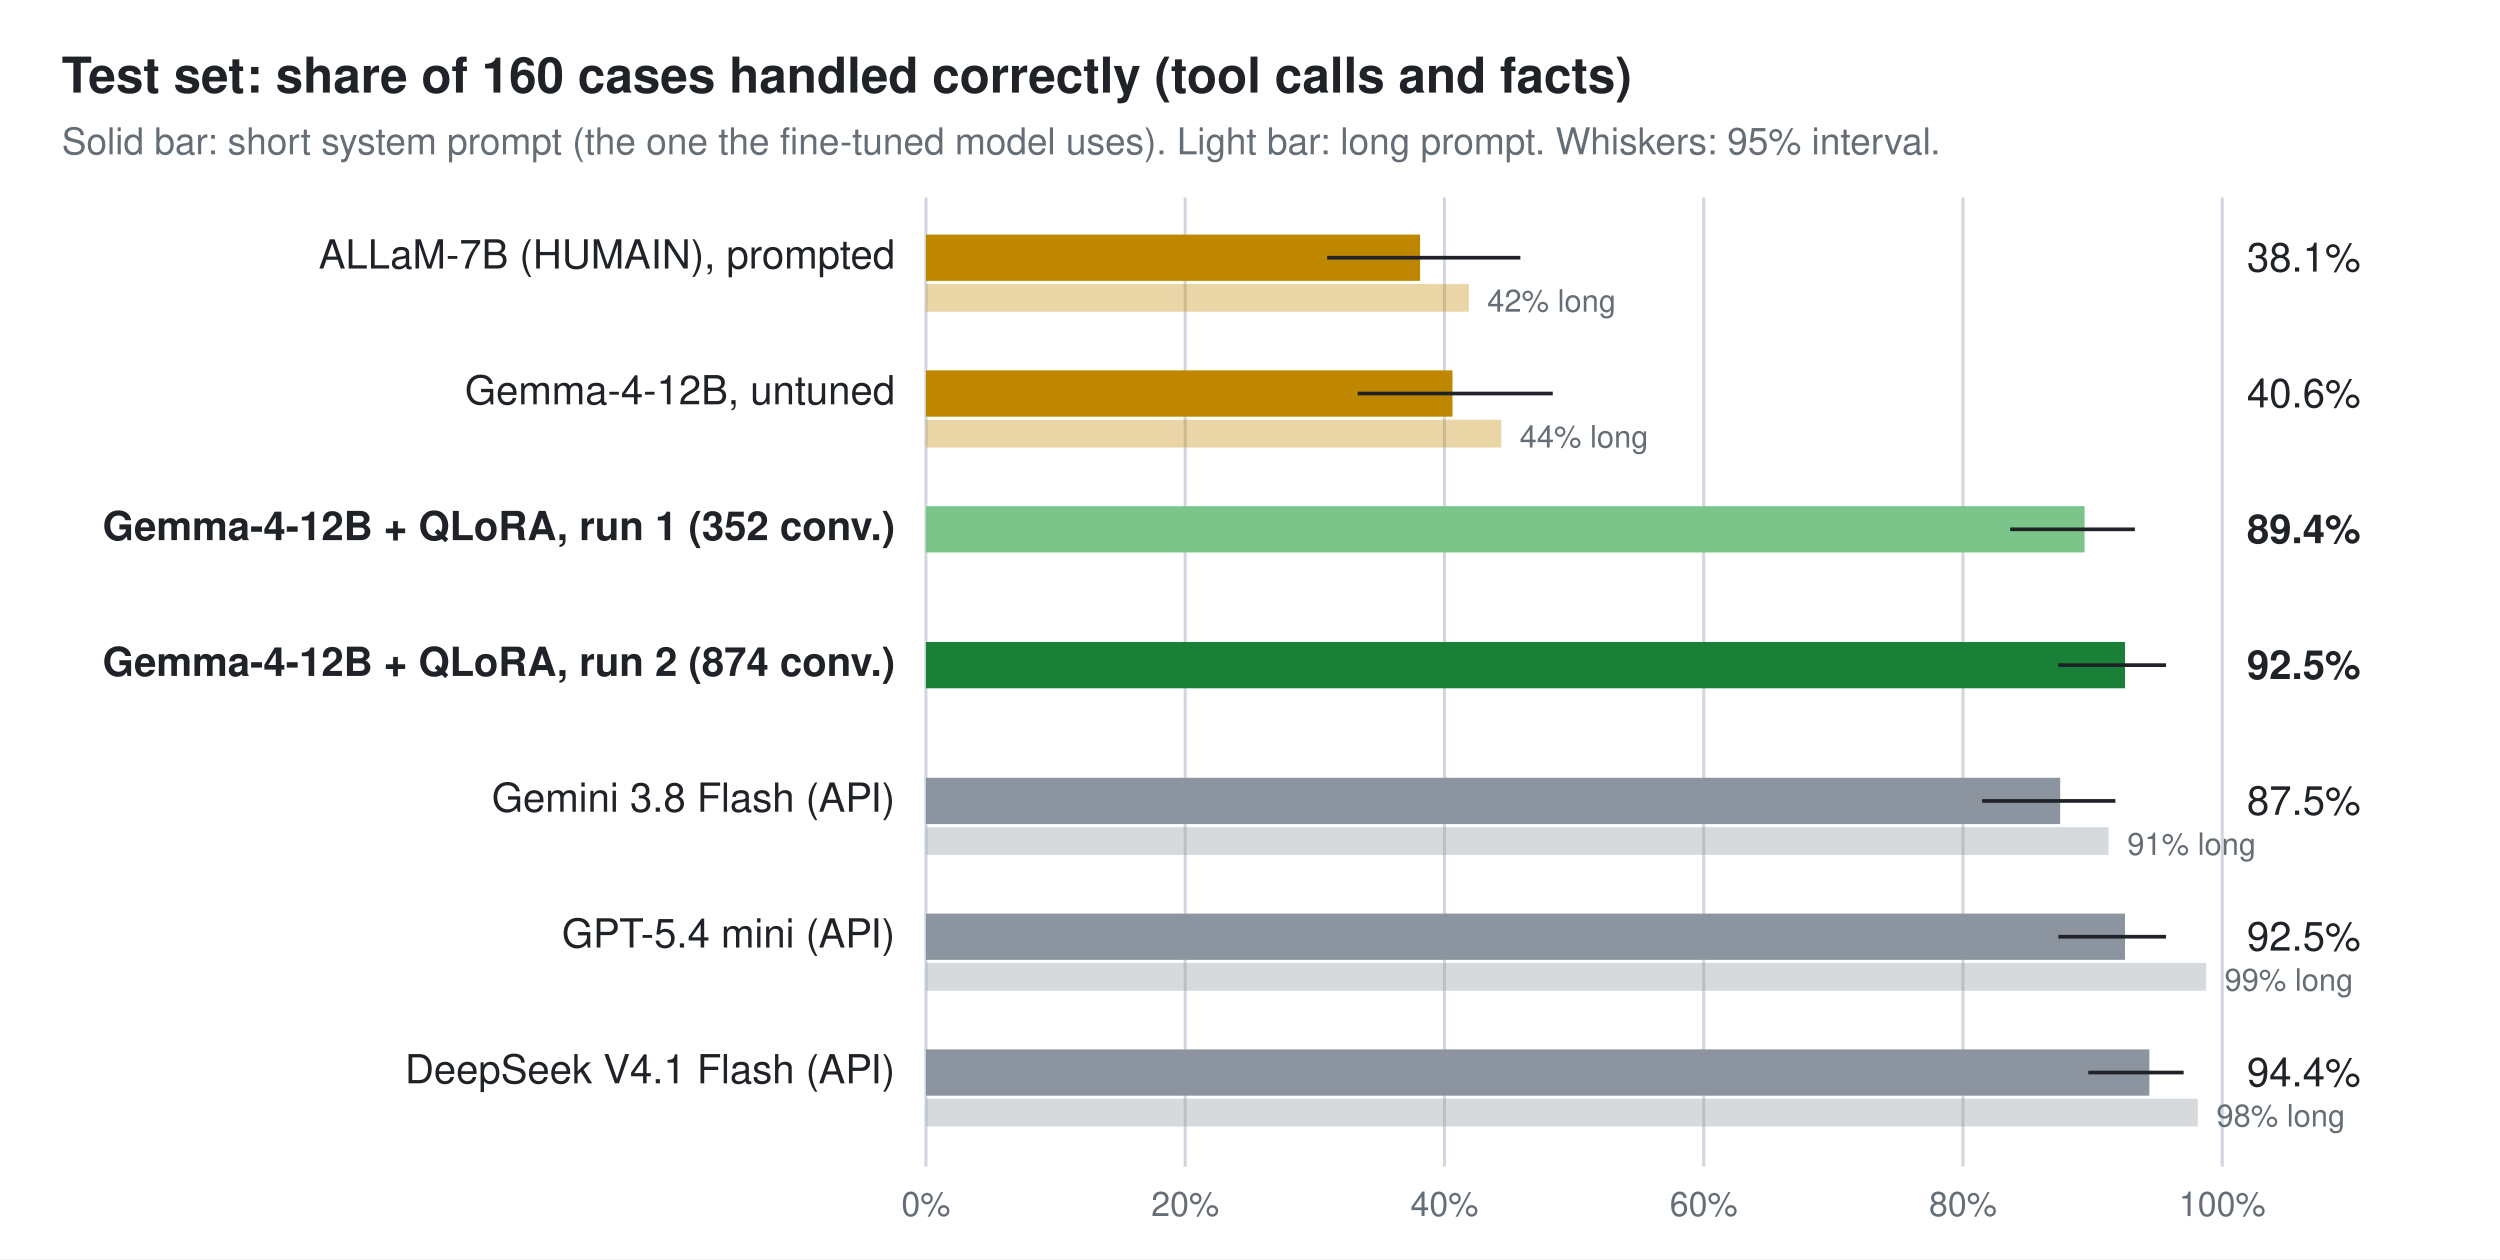
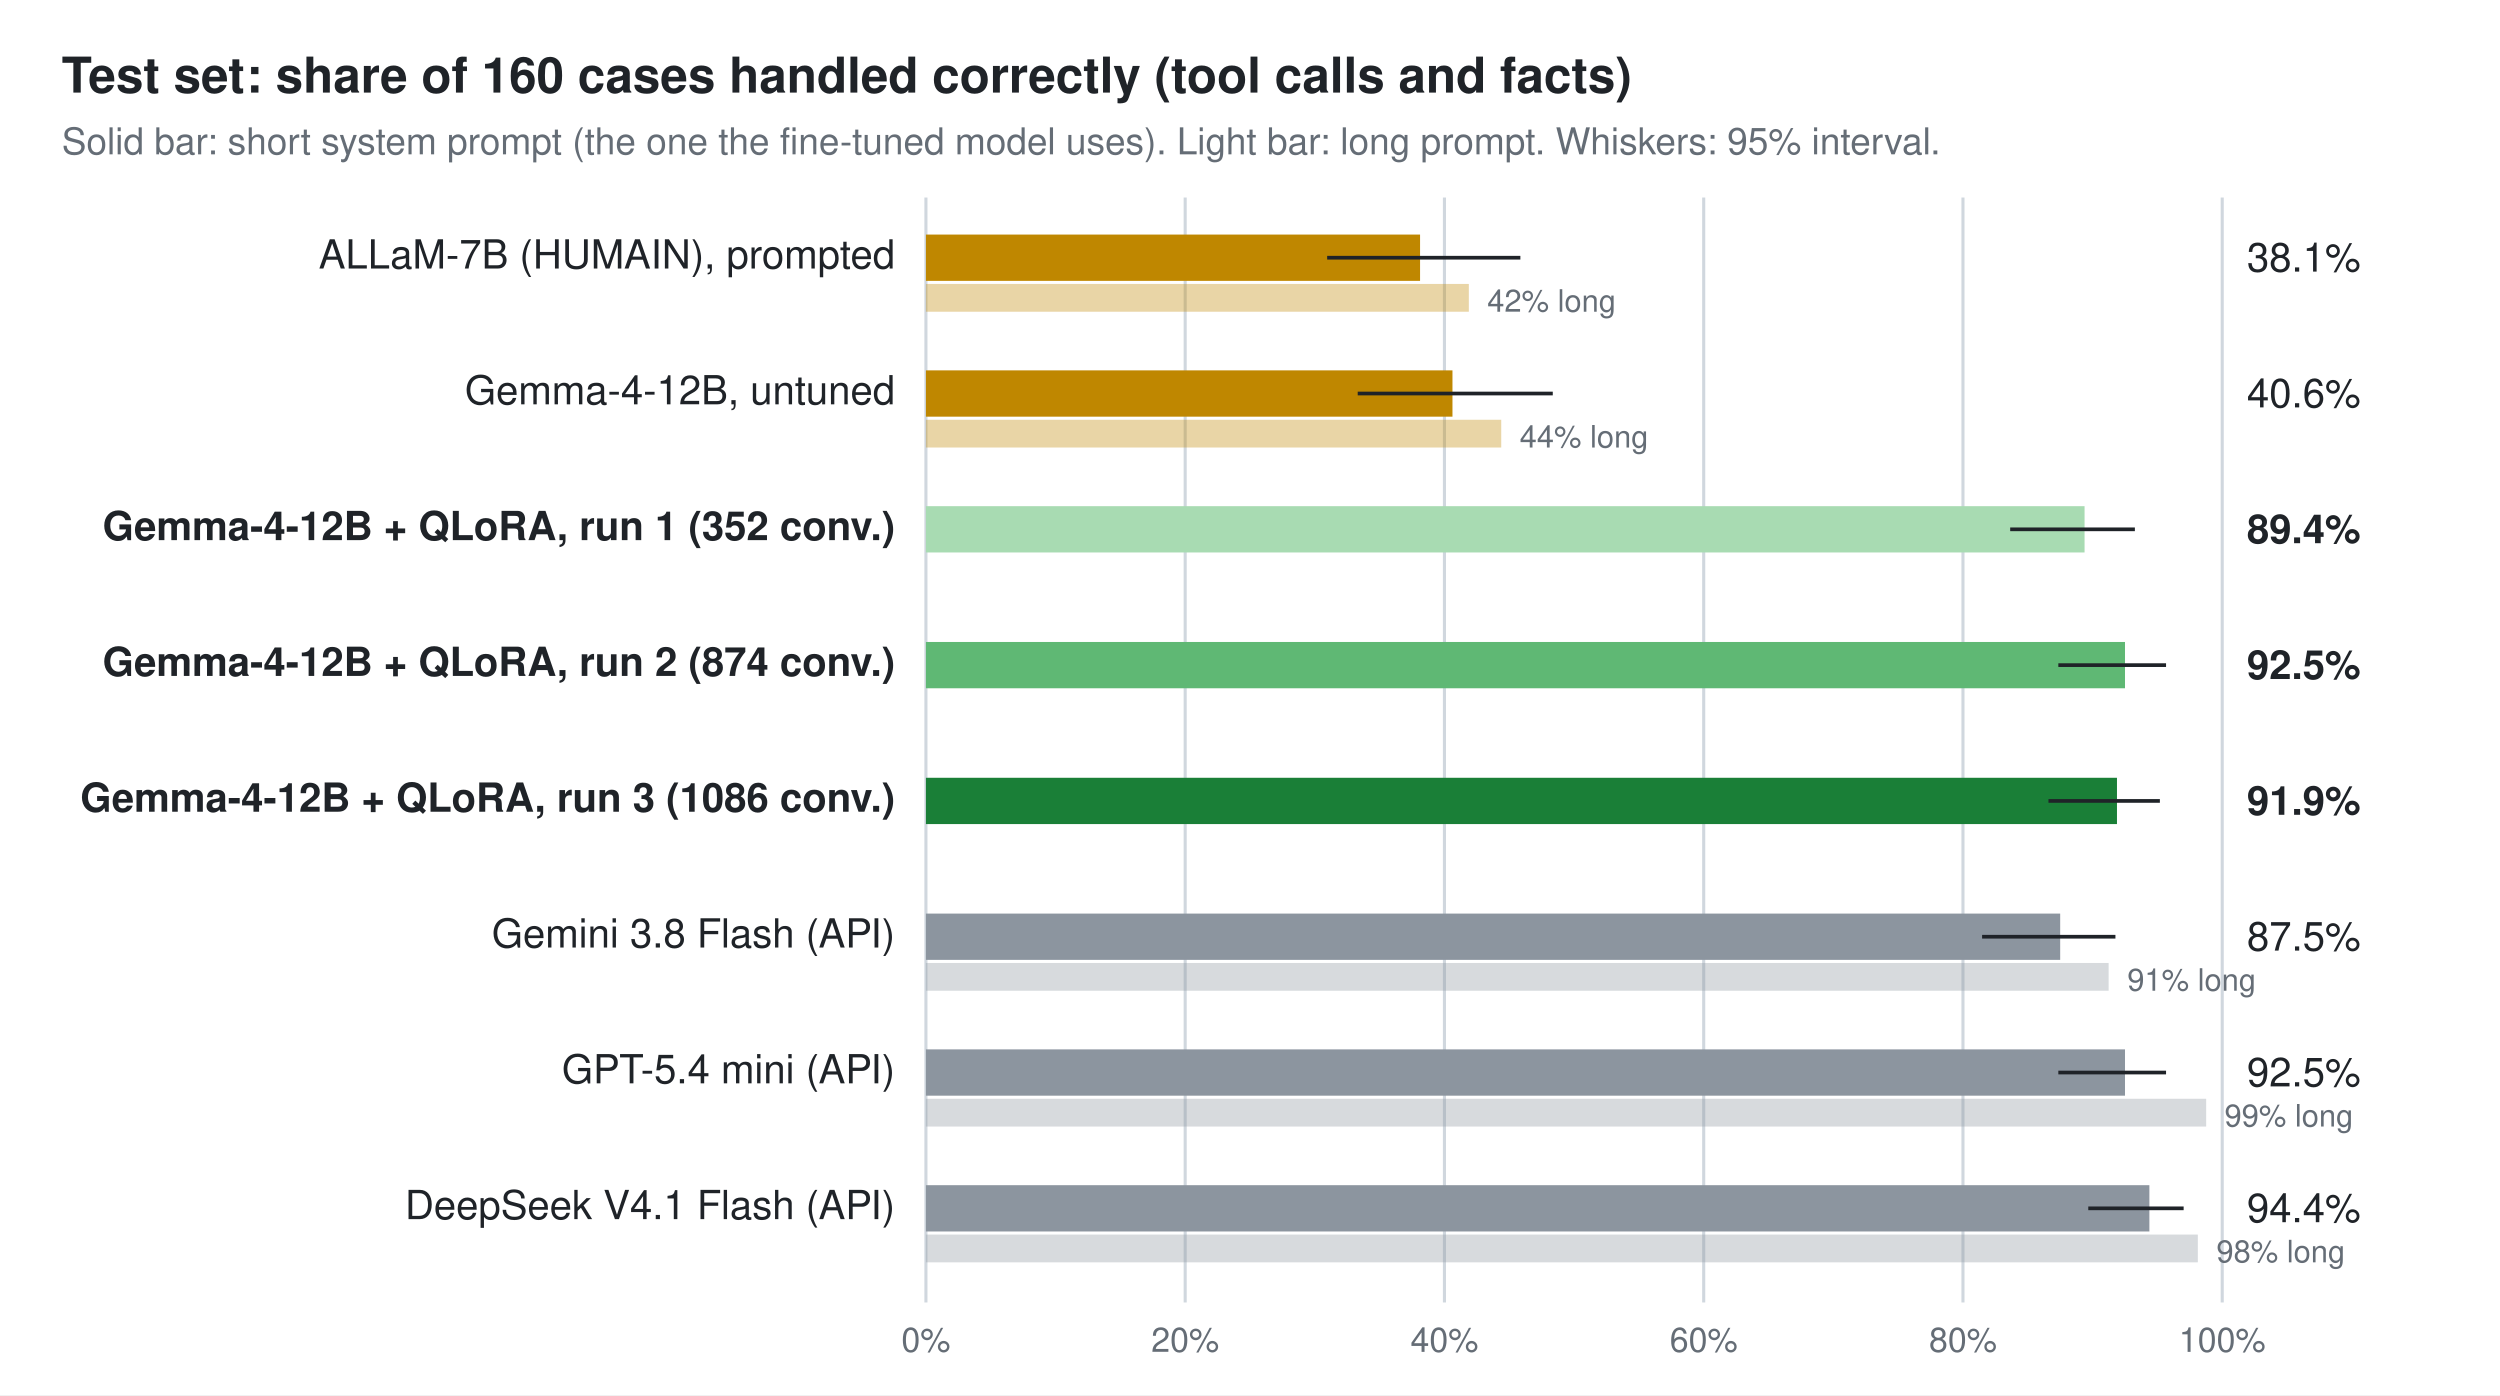
- <svg xmlns="http://www.w3.org/2000/svg" width="810" height="408" viewBox="0 0 810 408">
+ <svg xmlns="http://www.w3.org/2000/svg" width="810" height="452" viewBox="0 0 810 452">
  <rect width="100%" height="100%" fill="#ffffff" />
  <text x="20" y="30" font-family="Segoe UI, Helvetica, Arial, sans-serif" font-size="16" text-anchor="start" fill="#1f2328" font-weight="bold">Test set: share of 160 cases handled correctly (tool calls and facts)</text>
  <text x="20" y="50" font-family="Segoe UI, Helvetica, Arial, sans-serif" font-size="12" text-anchor="start" fill="#656d76" font-weight="normal">Solid bar: short system prompt (the one the fine-tuned model uses). Light bar: long prompt. Whiskers: 95% interval.</text>
-   <line x1="300.0" y1="64" x2="300.0" y2="378" stroke="#d0d7de" />
-   <text x="300.0" y="394" font-family="Segoe UI, Helvetica, Arial, sans-serif" font-size="11" text-anchor="middle" fill="#656d76" font-weight="normal">0%</text>
-   <line x1="384.0" y1="64" x2="384.0" y2="378" stroke="#d0d7de" />
-   <text x="384.0" y="394" font-family="Segoe UI, Helvetica, Arial, sans-serif" font-size="11" text-anchor="middle" fill="#656d76" font-weight="normal">20%</text>
-   <line x1="468.0" y1="64" x2="468.0" y2="378" stroke="#d0d7de" />
-   <text x="468.0" y="394" font-family="Segoe UI, Helvetica, Arial, sans-serif" font-size="11" text-anchor="middle" fill="#656d76" font-weight="normal">40%</text>
-   <line x1="552.0" y1="64" x2="552.0" y2="378" stroke="#d0d7de" />
-   <text x="552.0" y="394" font-family="Segoe UI, Helvetica, Arial, sans-serif" font-size="11" text-anchor="middle" fill="#656d76" font-weight="normal">60%</text>
-   <line x1="636.0" y1="64" x2="636.0" y2="378" stroke="#d0d7de" />
-   <text x="636.0" y="394" font-family="Segoe UI, Helvetica, Arial, sans-serif" font-size="11" text-anchor="middle" fill="#656d76" font-weight="normal">80%</text>
-   <line x1="720.0" y1="64" x2="720.0" y2="378" stroke="#d0d7de" />
-   <text x="720.0" y="394" font-family="Segoe UI, Helvetica, Arial, sans-serif" font-size="11" text-anchor="middle" fill="#656d76" font-weight="normal">100%</text>
+   <line x1="300.0" y1="64" x2="300.0" y2="422" stroke="#d0d7de" />
+   <text x="300.0" y="438" font-family="Segoe UI, Helvetica, Arial, sans-serif" font-size="11" text-anchor="middle" fill="#656d76" font-weight="normal">0%</text>
+   <line x1="384.0" y1="64" x2="384.0" y2="422" stroke="#d0d7de" />
+   <text x="384.0" y="438" font-family="Segoe UI, Helvetica, Arial, sans-serif" font-size="11" text-anchor="middle" fill="#656d76" font-weight="normal">20%</text>
+   <line x1="468.0" y1="64" x2="468.0" y2="422" stroke="#d0d7de" />
+   <text x="468.0" y="438" font-family="Segoe UI, Helvetica, Arial, sans-serif" font-size="11" text-anchor="middle" fill="#656d76" font-weight="normal">40%</text>
+   <line x1="552.0" y1="64" x2="552.0" y2="422" stroke="#d0d7de" />
+   <text x="552.0" y="438" font-family="Segoe UI, Helvetica, Arial, sans-serif" font-size="11" text-anchor="middle" fill="#656d76" font-weight="normal">60%</text>
+   <line x1="636.0" y1="64" x2="636.0" y2="422" stroke="#d0d7de" />
+   <text x="636.0" y="438" font-family="Segoe UI, Helvetica, Arial, sans-serif" font-size="11" text-anchor="middle" fill="#656d76" font-weight="normal">80%</text>
+   <line x1="720.0" y1="64" x2="720.0" y2="422" stroke="#d0d7de" />
+   <text x="720.0" y="438" font-family="Segoe UI, Helvetica, Arial, sans-serif" font-size="11" text-anchor="middle" fill="#656d76" font-weight="normal">100%</text>
  <text x="290" y="87" font-family="Segoe UI, Helvetica, Arial, sans-serif" font-size="13" text-anchor="end" fill="#1f2328" font-weight="normal">ALLaM-7B (HUMAIN), prompted</text>
  <rect x="300" y="92" width="175.9" height="9" fill="#bf8700" opacity="0.35" />
  <text x="481.875" y="101" font-family="Segoe UI, Helvetica, Arial, sans-serif" font-size="10" text-anchor="start" fill="#656d76" font-weight="normal">42% long</text>
  <rect x="300" y="76" width="160.1" height="15" fill="#bf8700" />
  <line x1="430.0" y1="83.5" x2="492.6" y2="83.5" stroke="#1f2328" stroke-width="1.2" />
  <text x="728" y="88" font-family="Segoe UI, Helvetica, Arial, sans-serif" font-size="13" text-anchor="start" fill="#1f2328" font-weight="normal">38.1%</text>
  <text x="290" y="131" font-family="Segoe UI, Helvetica, Arial, sans-serif" font-size="13" text-anchor="end" fill="#1f2328" font-weight="normal">Gemma-4-12B, untuned</text>
  <rect x="300" y="136" width="186.4" height="9" fill="#bf8700" opacity="0.35" />
  <text x="492.375" y="145" font-family="Segoe UI, Helvetica, Arial, sans-serif" font-size="10" text-anchor="start" fill="#656d76" font-weight="normal">44% long</text>
  <rect x="300" y="120" width="170.6" height="15" fill="#bf8700" />
  <line x1="439.9" y1="127.5" x2="503.1" y2="127.5" stroke="#1f2328" stroke-width="1.2" />
  <text x="728" y="132" font-family="Segoe UI, Helvetica, Arial, sans-serif" font-size="13" text-anchor="start" fill="#1f2328" font-weight="normal">40.6%</text>
  <text x="290" y="175" font-family="Segoe UI, Helvetica, Arial, sans-serif" font-size="13" text-anchor="end" fill="#1f2328" font-weight="bold">Gemma-4-12B + QLoRA, run 1 (352 conv.)</text>
-   <rect x="300" y="164" width="375.4" height="15" fill="#7cc58a" />
+   <rect x="300" y="164" width="375.4" height="15" fill="#a8dbb2" />
  <line x1="651.3" y1="171.5" x2="691.7" y2="171.5" stroke="#1f2328" stroke-width="1.2" />
  <text x="728" y="176" font-family="Segoe UI, Helvetica, Arial, sans-serif" font-size="13" text-anchor="start" fill="#1f2328" font-weight="bold">89.4%</text>
  <text x="290" y="219" font-family="Segoe UI, Helvetica, Arial, sans-serif" font-size="13" text-anchor="end" fill="#1f2328" font-weight="bold">Gemma-4-12B + QLoRA, run 2 (874 conv.)</text>
-   <rect x="300" y="208" width="388.5" height="15" fill="#1a7f37" />
+   <rect x="300" y="208" width="388.5" height="15" fill="#5fb874" />
  <line x1="666.9" y1="215.5" x2="701.8" y2="215.5" stroke="#1f2328" stroke-width="1.2" />
  <text x="728" y="220" font-family="Segoe UI, Helvetica, Arial, sans-serif" font-size="13" text-anchor="start" fill="#1f2328" font-weight="bold">92.5%</text>
-   <text x="290" y="263" font-family="Segoe UI, Helvetica, Arial, sans-serif" font-size="13" text-anchor="end" fill="#1f2328" font-weight="normal">Gemini 3.8 Flash (API)</text>
-   <rect x="300" y="268" width="383.2" height="9" fill="#8c959f" opacity="0.35" />
-   <text x="689.25" y="277" font-family="Segoe UI, Helvetica, Arial, sans-serif" font-size="10" text-anchor="start" fill="#656d76" font-weight="normal">91% long</text>
-   <rect x="300" y="252" width="367.5" height="15" fill="#8c959f" />
-   <line x1="642.2" y1="259.5" x2="685.4" y2="259.5" stroke="#1f2328" stroke-width="1.2" />
-   <text x="728" y="264" font-family="Segoe UI, Helvetica, Arial, sans-serif" font-size="13" text-anchor="start" fill="#1f2328" font-weight="normal">87.5%</text>
-   <text x="290" y="307" font-family="Segoe UI, Helvetica, Arial, sans-serif" font-size="13" text-anchor="end" fill="#1f2328" font-weight="normal">GPT-5.4 mini (API)</text>
-   <rect x="300" y="312" width="414.8" height="9" fill="#8c959f" opacity="0.35" />
-   <text x="720.75" y="321" font-family="Segoe UI, Helvetica, Arial, sans-serif" font-size="10" text-anchor="start" fill="#656d76" font-weight="normal">99% long</text>
-   <rect x="300" y="296" width="388.5" height="15" fill="#8c959f" />
-   <line x1="666.9" y1="303.5" x2="701.8" y2="303.5" stroke="#1f2328" stroke-width="1.2" />
-   <text x="728" y="308" font-family="Segoe UI, Helvetica, Arial, sans-serif" font-size="13" text-anchor="start" fill="#1f2328" font-weight="normal">92.5%</text>
-   <text x="290" y="351" font-family="Segoe UI, Helvetica, Arial, sans-serif" font-size="13" text-anchor="end" fill="#1f2328" font-weight="normal">DeepSeek V4.1 Flash (API)</text>
-   <rect x="300" y="356" width="412.1" height="9" fill="#8c959f" opacity="0.35" />
-   <text x="718.125" y="365" font-family="Segoe UI, Helvetica, Arial, sans-serif" font-size="10" text-anchor="start" fill="#656d76" font-weight="normal">98% long</text>
-   <rect x="300" y="340" width="396.4" height="15" fill="#8c959f" />
-   <line x1="676.6" y1="347.5" x2="707.5" y2="347.5" stroke="#1f2328" stroke-width="1.2" />
-   <text x="728" y="352" font-family="Segoe UI, Helvetica, Arial, sans-serif" font-size="13" text-anchor="start" fill="#1f2328" font-weight="normal">94.4%</text>
+   <text x="290" y="263" font-family="Segoe UI, Helvetica, Arial, sans-serif" font-size="13" text-anchor="end" fill="#1f2328" font-weight="bold">Gemma-4-12B + QLoRA, run 3 (1086 conv.)</text>
+   <rect x="300" y="252" width="385.9" height="15" fill="#1a7f37" />
+   <line x1="663.7" y1="259.5" x2="699.8" y2="259.5" stroke="#1f2328" stroke-width="1.2" />
+   <text x="728" y="264" font-family="Segoe UI, Helvetica, Arial, sans-serif" font-size="13" text-anchor="start" fill="#1f2328" font-weight="bold">91.9%</text>
+   <text x="290" y="307" font-family="Segoe UI, Helvetica, Arial, sans-serif" font-size="13" text-anchor="end" fill="#1f2328" font-weight="normal">Gemini 3.8 Flash (API)</text>
+   <rect x="300" y="312" width="383.2" height="9" fill="#8c959f" opacity="0.35" />
+   <text x="689.25" y="321" font-family="Segoe UI, Helvetica, Arial, sans-serif" font-size="10" text-anchor="start" fill="#656d76" font-weight="normal">91% long</text>
+   <rect x="300" y="296" width="367.5" height="15" fill="#8c959f" />
+   <line x1="642.2" y1="303.5" x2="685.4" y2="303.5" stroke="#1f2328" stroke-width="1.2" />
+   <text x="728" y="308" font-family="Segoe UI, Helvetica, Arial, sans-serif" font-size="13" text-anchor="start" fill="#1f2328" font-weight="normal">87.5%</text>
+   <text x="290" y="351" font-family="Segoe UI, Helvetica, Arial, sans-serif" font-size="13" text-anchor="end" fill="#1f2328" font-weight="normal">GPT-5.4 mini (API)</text>
+   <rect x="300" y="356" width="414.8" height="9" fill="#8c959f" opacity="0.35" />
+   <text x="720.75" y="365" font-family="Segoe UI, Helvetica, Arial, sans-serif" font-size="10" text-anchor="start" fill="#656d76" font-weight="normal">99% long</text>
+   <rect x="300" y="340" width="388.5" height="15" fill="#8c959f" />
+   <line x1="666.9" y1="347.5" x2="701.8" y2="347.5" stroke="#1f2328" stroke-width="1.2" />
+   <text x="728" y="352" font-family="Segoe UI, Helvetica, Arial, sans-serif" font-size="13" text-anchor="start" fill="#1f2328" font-weight="normal">92.5%</text>
+   <text x="290" y="395" font-family="Segoe UI, Helvetica, Arial, sans-serif" font-size="13" text-anchor="end" fill="#1f2328" font-weight="normal">DeepSeek V4.1 Flash (API)</text>
+   <rect x="300" y="400" width="412.1" height="9" fill="#8c959f" opacity="0.35" />
+   <text x="718.125" y="409" font-family="Segoe UI, Helvetica, Arial, sans-serif" font-size="10" text-anchor="start" fill="#656d76" font-weight="normal">98% long</text>
+   <rect x="300" y="384" width="396.4" height="15" fill="#8c959f" />
+   <line x1="676.6" y1="391.5" x2="707.5" y2="391.5" stroke="#1f2328" stroke-width="1.2" />
+   <text x="728" y="396" font-family="Segoe UI, Helvetica, Arial, sans-serif" font-size="13" text-anchor="start" fill="#1f2328" font-weight="normal">94.4%</text>
</svg>
